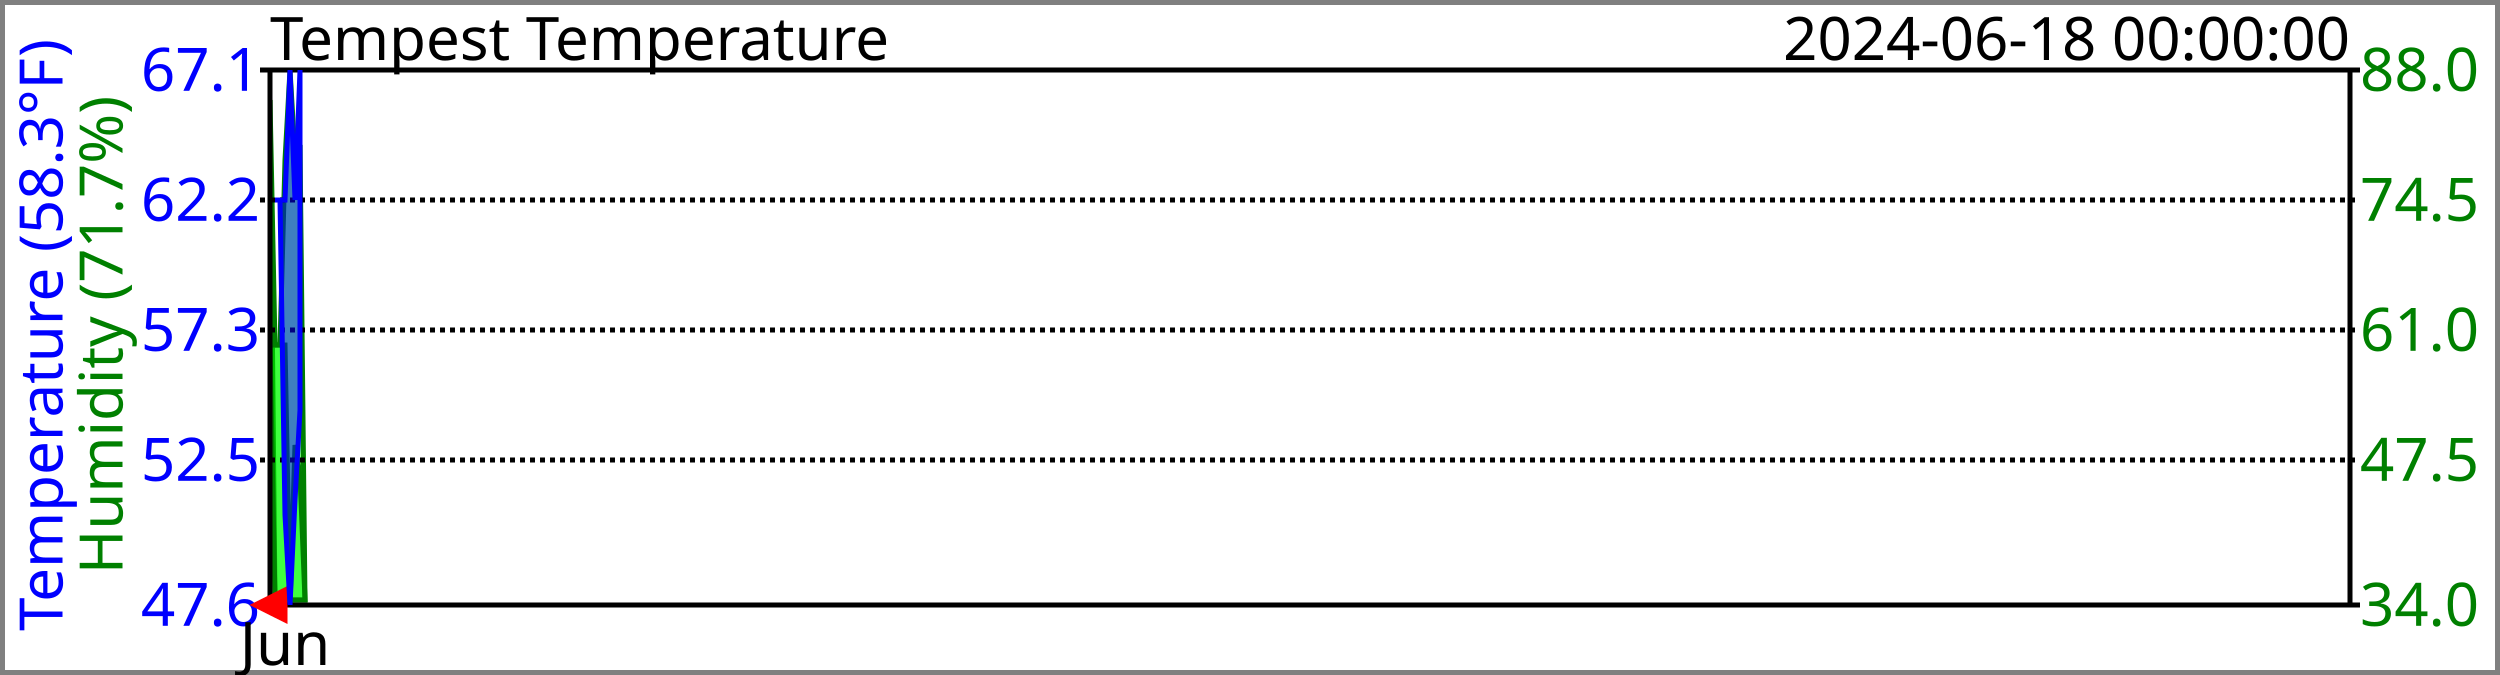
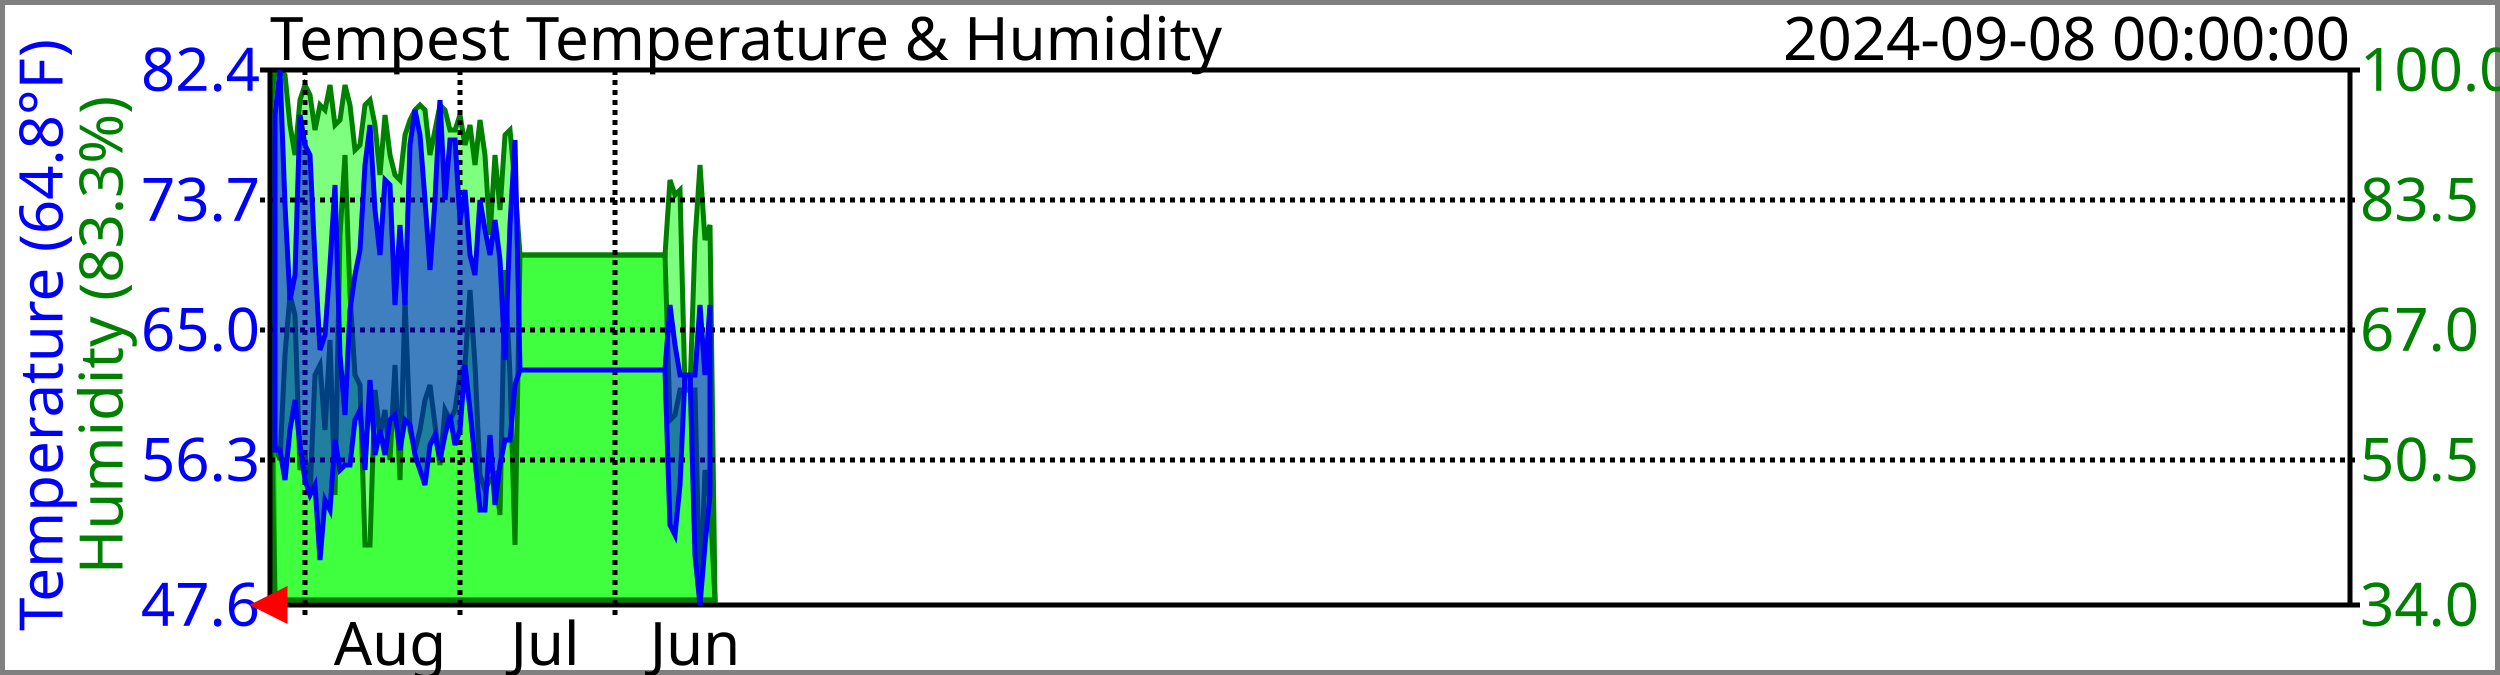
<svg xmlns="http://www.w3.org/2000/svg" width="500" height="135">
  <clipPath id="GraphRegion">
    <polygon points="54,14 470,14 470,121 54,121" />
  </clipPath>
  <style>
		text { font-family: sans-serif; font-size: 12px; fill: black; }
		line { stroke: black; }
		polygon { fill-opacity: 0.5; }
	</style>
  <rect style="fill-opacity:0;stroke:grey;stroke-width:2" width="500" height="135" />
-   <text x="54" y="12">Tempest Temperature</text>
-   <text style="text-anchor:end" x="470" y="12">2024-06-18 00:00:00</text>
-   <text style="fill:blue;text-anchor:middle" x="12" y="50%" transform="rotate(270 12,67)">Temperature (58.3°F)</text>
-   <text style="fill:green;text-anchor:middle" x="24" y="50%" transform="rotate(270 24,67)">Humidity (71.7%)</text>
-   <polygon style="fill:lime;stroke:green;clip-path:url(#GraphRegion)" points="55,120 54,20 55,69 56,69 57,32 58,14 59,31 60,29 61,120" />
-   <polygon style="fill:lime;stroke:green;clip-path:url(#GraphRegion)" points="55,120 54,69 55,69 56,69 57,69 58,121 59,89 60,95 61,120" />
+   <text x="54" y="12">Tempest Temperature &amp; Humidity</text>
+   <text style="text-anchor:end" x="470" y="12">2024-09-08 00:00:00</text>
+   <text style="fill:blue;text-anchor:middle" x="12" y="50%" transform="rotate(270 12,67)">Temperature (64.8°F)</text>
+   <text style="fill:green;text-anchor:middle" x="24" y="50%" transform="rotate(270 24,67)">Humidity (83.3%)</text>
+   <polygon style="fill:lime;stroke:green;clip-path:url(#GraphRegion)" points="55,120 54,23 55,14 56,14 57,15 58,25 59,31 60,20 61,17 62,19 63,26 64,21 65,22 66,17 67,25 68,24 69,17 70,21 71,30 72,29 73,21 74,20 75,25 76,35 77,23 78,31 79,35 80,36 81,27 82,24 83,22 84,21 85,22 86,31 87,26 88,21 89,22 90,26 91,26 92,23 93,29 94,25 95,33 96,24 97,31 98,47 99,31 100,42 101,27 102,26 103,37 104,51 105,51 106,51 107,51 108,51 109,51 110,51 111,51 112,51 113,51 114,51 115,51 116,51 117,51 118,51 119,51 120,51 121,51 122,51 123,51 124,51 125,51 126,51 127,51 128,51 129,51 130,51 131,51 132,51 133,51 134,36 135,39 136,38 137,78 138,78 139,48 140,33 141,48 142,45 143,120" />
+   <polygon style="fill:lime;stroke:green;clip-path:url(#GraphRegion)" points="55,120 54,72 55,89 56,92 57,71 58,59 59,63 60,94 61,91 62,99 63,75 64,73 65,86 66,68 67,99 68,47 69,31 70,59 71,75 72,77 73,109 74,109 75,78 76,87 77,82 78,92 79,73 80,96 81,60 82,86 83,90 84,86 85,80 86,77 87,85 88,93 89,82 90,84 91,82 92,75 93,73 94,58 95,73 96,95 97,98 98,96 99,95 100,103 101,54 102,75 103,109 104,51 105,51 106,51 107,51 108,51 109,51 110,51 111,51 112,51 113,51 114,51 115,51 116,51 117,51 118,51 119,51 120,51 121,51 122,51 123,51 124,51 125,51 126,51 127,51 128,51 129,51 130,51 131,51 132,51 133,51 134,84 135,83 136,78 137,78 138,78 139,78 140,121 141,94 142,100 143,120" />
  <line x1="52" y1="14" x2="472" y2="14" />
-   <text style="fill:blue;text-anchor:end;dominant-baseline:middle" x="52" y="14">67.1</text>
-   <text style="fill:green;dominant-baseline:middle" x="472" y="14">88.0</text>
+   <text style="fill:blue;text-anchor:end;dominant-baseline:middle" x="52" y="14">82.4</text>
+   <text style="fill:green;dominant-baseline:middle" x="472" y="14">100.0</text>
  <line x1="52" y1="121" x2="472" y2="121" />
  <text style="fill:blue;text-anchor:end;dominant-baseline:middle" x="52" y="121">47.6</text>
  <text style="fill:green;dominant-baseline:middle" x="472" y="121">34.0</text>
  <line x1="54" y1="14" x2="54" y2="121" />
  <line x1="470" y1="14" x2="470" y2="121" />
  <line style="stroke-dasharray:1" x1="52" y1="40" x2="472" y2="40" />
-   <text style="fill:blue;text-anchor:end;dominant-baseline:middle" x="52" y="40">62.2</text>
-   <text style="fill:green;dominant-baseline:middle" x="472" y="40">74.5</text>
+   <text style="fill:blue;text-anchor:end;dominant-baseline:middle" x="52" y="40">73.7</text>
+   <text style="fill:green;dominant-baseline:middle" x="472" y="40">83.5</text>
  <line style="stroke-dasharray:1" x1="52" y1="66" x2="472" y2="66" />
-   <text style="fill:blue;text-anchor:end;dominant-baseline:middle" x="52" y="66">57.3</text>
-   <text style="fill:green;dominant-baseline:middle" x="472" y="66">61.0</text>
+   <text style="fill:blue;text-anchor:end;dominant-baseline:middle" x="52" y="66">65.0</text>
+   <text style="fill:green;dominant-baseline:middle" x="472" y="66">67.0</text>
  <line style="stroke-dasharray:1" x1="52" y1="92" x2="472" y2="92" />
-   <text style="fill:blue;text-anchor:end;dominant-baseline:middle" x="52" y="92">52.5</text>
-   <text style="fill:green;dominant-baseline:middle" x="472" y="92">47.5</text>
-   <text style="text-anchor:middle" x="57" y="133">Jun</text>
+   <text style="fill:blue;text-anchor:end;dominant-baseline:middle" x="52" y="92">56.3</text>
+   <text style="fill:green;dominant-baseline:middle" x="472" y="92">50.5</text>
+   <line style="stroke-dasharray:1" x1="61" y1="14" x2="61" y2="123" />
+   <text style="text-anchor:middle" x="78" y="133">Aug</text>
+   <line style="stroke-dasharray:1" x1="92" y1="14" x2="92" y2="123" />
+   <text style="text-anchor:middle" x="109" y="133">Jul</text>
+   <line style="stroke-dasharray:1" x1="123" y1="14" x2="123" y2="123" />
+   <text style="text-anchor:middle" x="139" y="133">Jun</text>
  <polygon style="fill:red;stroke:red;fill-opacity:1;" points="51,121 57,118 57,124" />
-   <polygon style="fill:blue;stroke:blue;clip-path:url(#GraphRegion)" points="55,40 56,40 57,40 58,14 59,40 60,14 60,82 59,100 58,121 57,103 56,40 55,40 " />
+   <polygon style="fill:blue;stroke:blue;clip-path:url(#GraphRegion)" points="55,23 56,14 57,41 58,60 59,55 60,23 61,29 62,31 63,52 64,70 65,67 66,53 67,37 68,71 69,83 70,62 71,55 72,50 73,33 74,25 75,42 76,51 77,36 78,37 79,61 80,45 81,61 82,29 83,22 84,27 85,40 86,54 87,40 88,20 89,40 90,28 91,28 92,44 93,38 94,51 95,55 96,40 97,46 98,51 99,44 100,52 101,72 102,45 103,28 104,74 105,74 106,74 107,74 108,74 109,74 110,74 111,74 112,74 113,74 114,74 115,74 116,74 117,74 118,74 119,74 120,74 121,74 122,74 123,74 124,74 125,74 126,74 127,74 128,74 129,74 130,74 131,74 132,74 133,74 134,61 135,69 136,75 137,75 138,75 139,75 140,61 141,75 142,61 142,99 141,109 140,121 139,111 138,75 137,75 136,97 135,107 134,105 133,74 132,74 131,74 130,74 129,74 128,74 127,74 126,74 125,74 124,74 123,74 122,74 121,74 120,74 119,74 118,74 117,74 116,74 115,74 114,74 113,74 112,74 111,74 110,74 109,74 108,74 107,74 106,74 105,74 104,74 103,77 102,88 101,88 100,93 99,101 98,87 97,102 96,102 95,92 94,82 93,73 92,86 91,89 90,83 89,87 88,92 87,87 86,89 85,97 84,94 83,91 82,85 81,84 80,90 79,83 78,84 77,91 76,86 75,91 74,76 73,94 72,82 71,84 70,93 69,93 68,94 67,88 66,102 65,100 64,112 63,97 62,99 61,96 60,89 59,80 58,86 57,96 56,90 55,90 " />
</svg>
